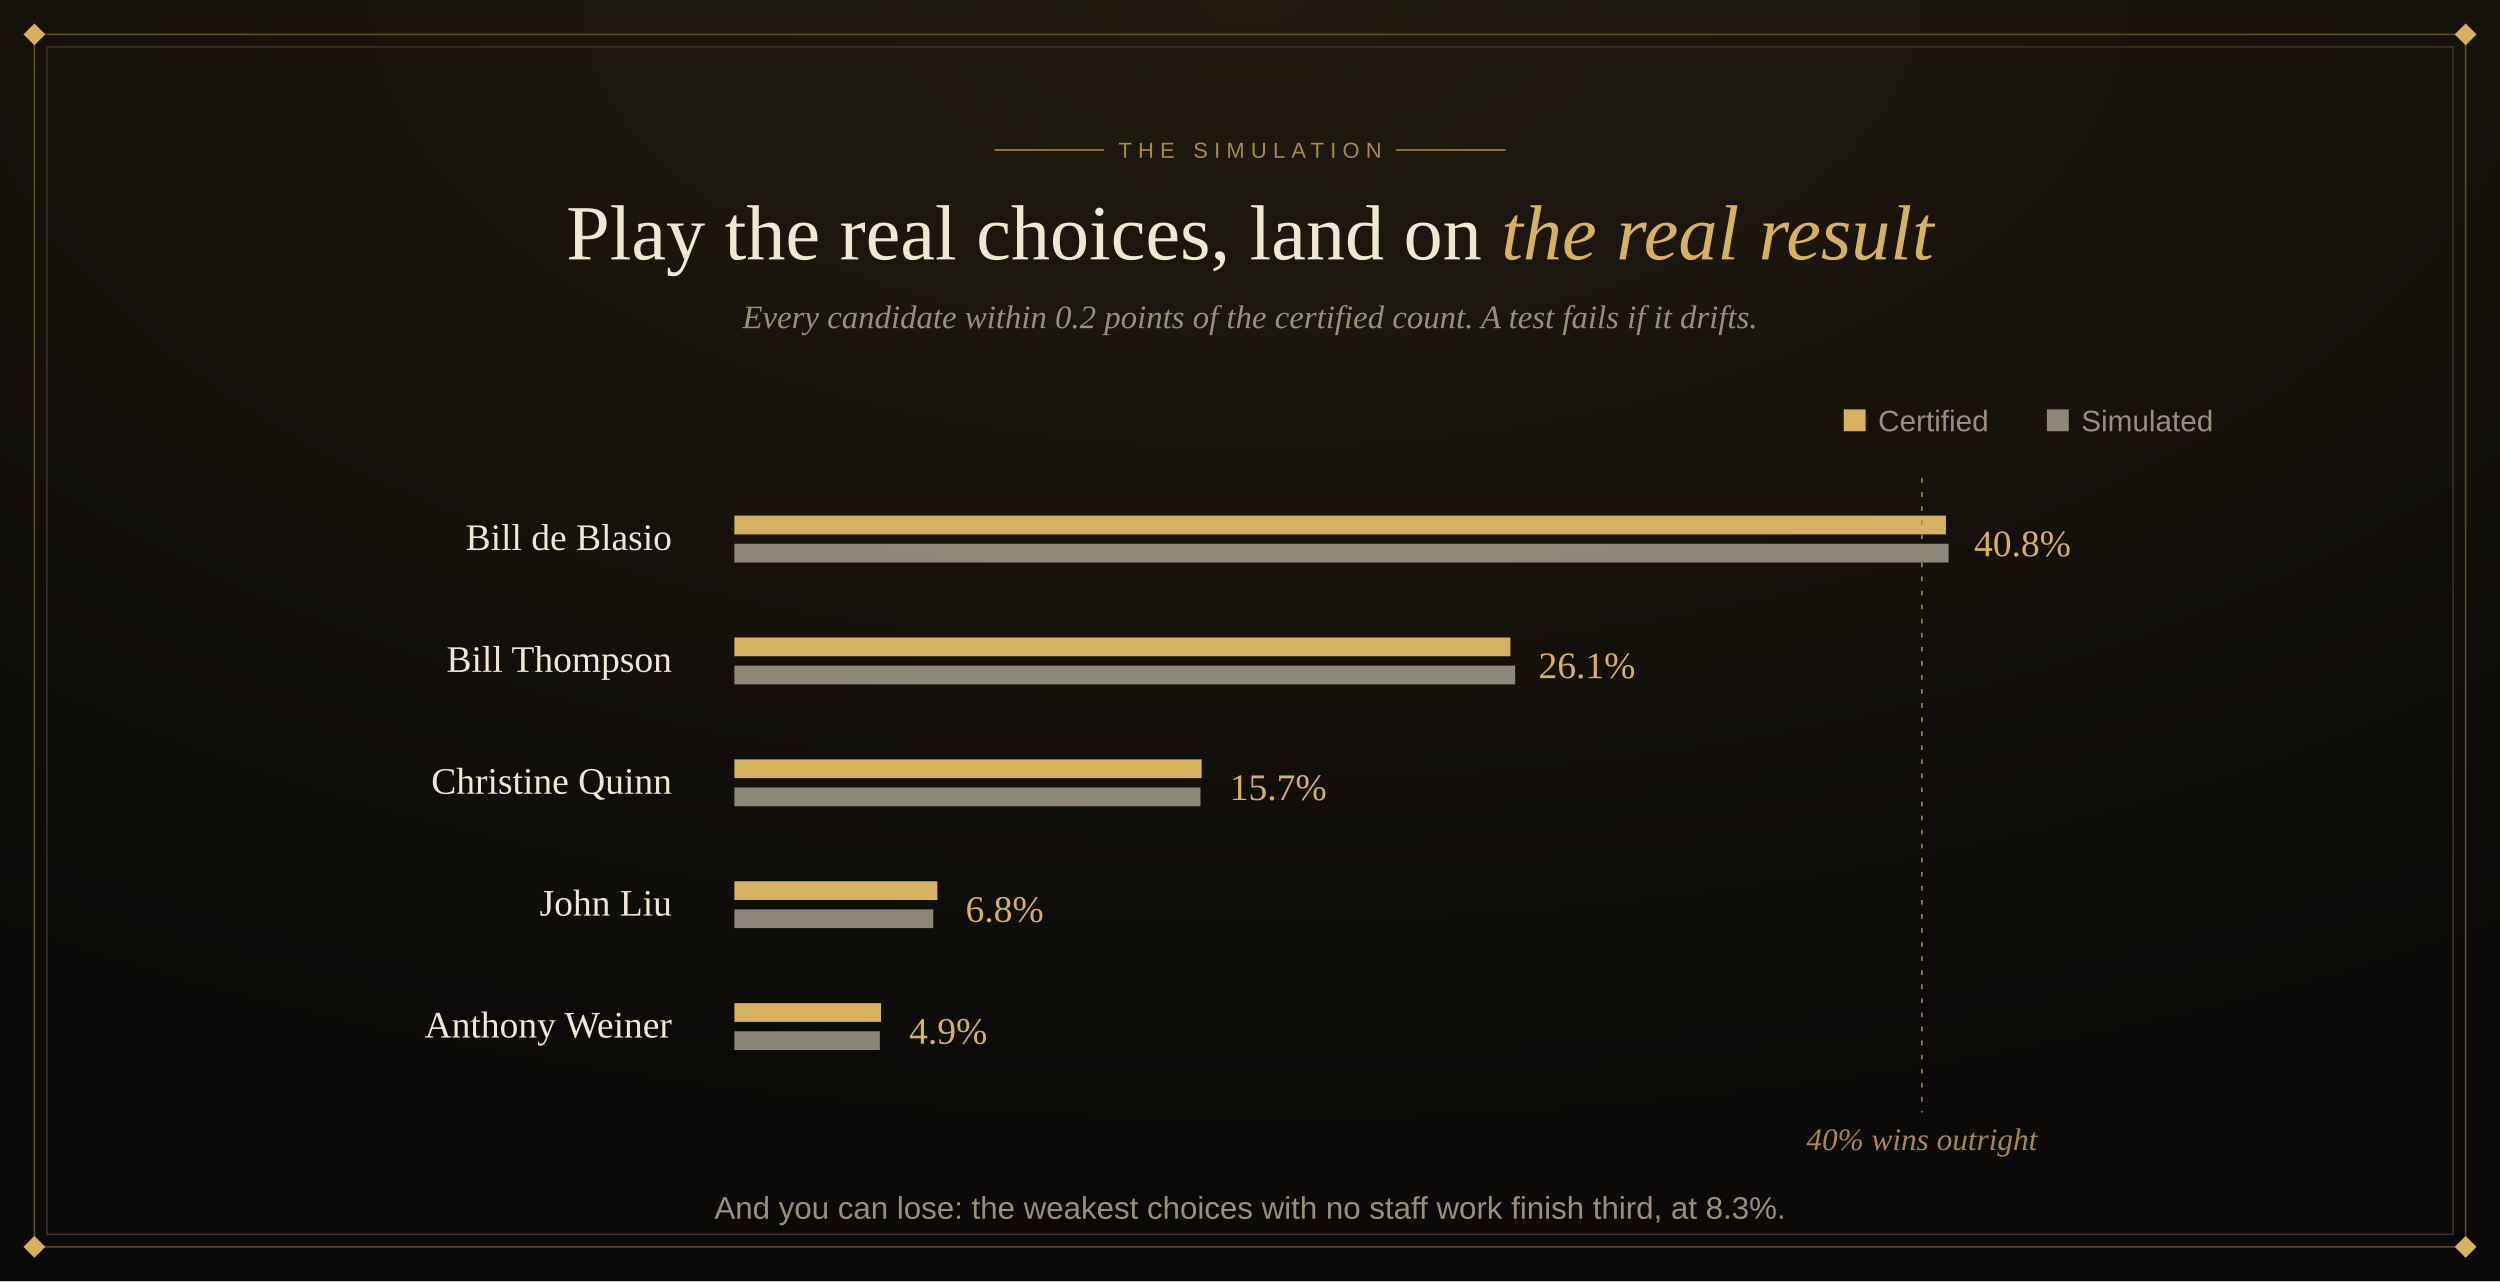
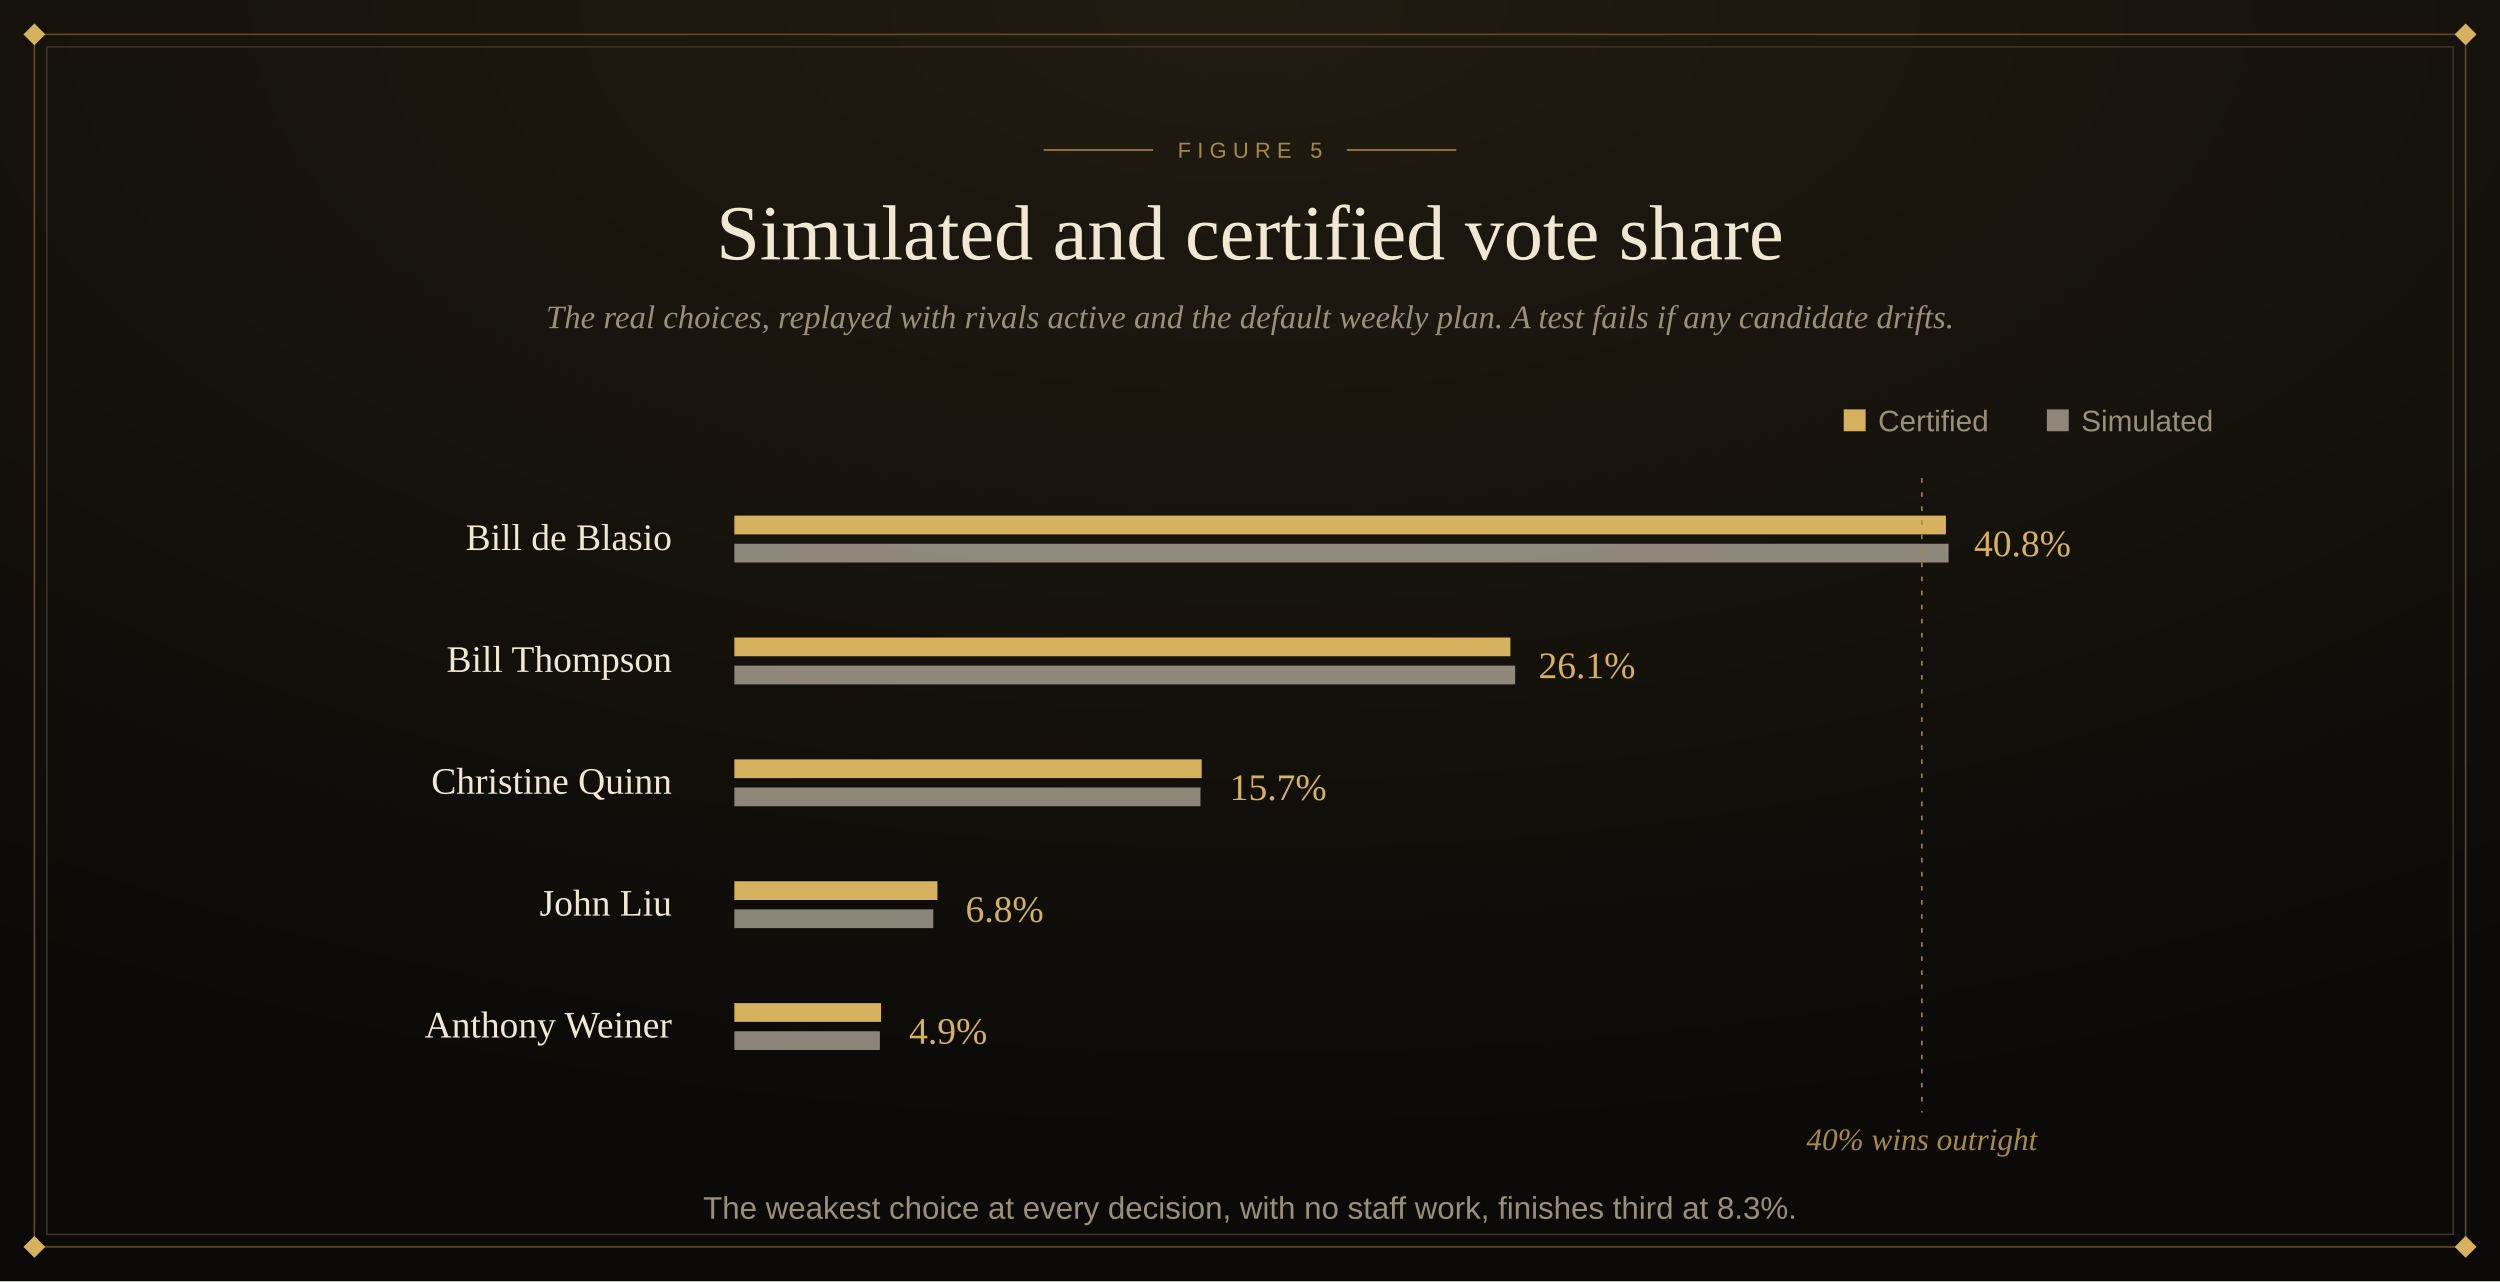
<svg xmlns="http://www.w3.org/2000/svg" viewBox="0 0 1600 820" width="1600" height="820">
  <defs>
    <radialGradient id="glow" cx="50%" cy="0%" r="90%">
      <stop offset="0" stop-color="#211b10" />
      <stop offset="1" stop-color="#0b0a08" />
    </radialGradient>
    <marker id="h" viewBox="0 0 12 12" refX="10" refY="6" markerWidth="9" markerHeight="9" orient="auto-start-reverse">
      <path d="M2,2 L10,6 L2,10" fill="none" stroke="#d6b25e" stroke-width="1.4" />
    </marker>
  </defs>
  <rect width="1600" height="820" fill="url(#glow)" />
  <rect x="22" y="22" width="1556" height="776" fill="none" stroke="#5e4d27" />
  <rect x="30" y="30" width="1540" height="760" fill="none" stroke="#3b3324" />
  <path d="M22,15 L29,22 L22,29 L15,22 z" fill="#d6b25e" />
  <path d="M1578,15 L1585,22 L1578,29 L1571,22 z" fill="#d6b25e" />
  <path d="M22,791 L29,798 L22,805 L15,798 z" fill="#d6b25e" />
  <path d="M1578,791 L1585,798 L1578,805 L1571,798 z" fill="#d6b25e" />
-   <line x1="636.5" y1="96" x2="706.5" y2="96" stroke="#a88a45" />
-   <line x1="893.5" y1="96" x2="963.5" y2="96" stroke="#a88a45" />
-   <text x="800" y="101" text-anchor="middle" font-family="'Helvetica Neue', 'Segoe UI', Arial, sans-serif" font-size="14" letter-spacing="4" fill="#a88a45">THE SIMULATION</text>
-   <text x="800" y="166" text-anchor="middle" font-family="Georgia, 'Times New Roman', serif" font-size="50" fill="#f1e8d4">Play the real choices, land on <tspan font-style="italic" fill="#d6b25e">the real result</tspan>
-   </text>
-   <text x="800" y="210" text-anchor="middle" font-family="Georgia, 'Times New Roman', serif" font-style="italic" font-size="21" fill="#9a8f7a">Every candidate within 0.2 points of the certified count. A test fails if it drifts.</text>
+   <line x1="668" y1="96" x2="738" y2="96" stroke="#a88a45" />
+   <line x1="862" y1="96" x2="932" y2="96" stroke="#a88a45" />
+   <text x="800" y="101" text-anchor="middle" font-family="'Helvetica Neue', 'Segoe UI', Arial, sans-serif" font-size="14" letter-spacing="4" fill="#a88a45">FIGURE 5</text>
+   <text x="800" y="166" text-anchor="middle" font-family="Georgia, 'Times New Roman', serif" font-size="50" fill="#f1e8d4">Simulated and certified vote share</text>
+   <text x="800" y="210" text-anchor="middle" font-family="Georgia, 'Times New Roman', serif" font-style="italic" font-size="21" fill="#9a8f7a">The real choices, replayed with rivals active and the default weekly plan. A test fails if any candidate drifts.</text>
  <rect x="1180" y="262" width="14" height="14" fill="#d6b25e" />
  <text x="1202" y="276" text-anchor="start" font-family="'Helvetica Neue', 'Segoe UI', Arial, sans-serif" font-size="19" fill="#9a8f7a">Certified</text>
  <rect x="1310" y="262" width="14" height="14" fill="#f1e8d4" fill-opacity=".55" />
  <text x="1332" y="276" text-anchor="start" font-family="'Helvetica Neue', 'Segoe UI', Arial, sans-serif" font-size="19" fill="#9a8f7a">Simulated</text>
  <text x="430" y="352" text-anchor="end" font-family="Georgia, 'Times New Roman', serif" font-size="24" fill="#f1e8d4">Bill de Blasio</text>
  <rect x="470" y="330" width="775.39" height="12" fill="#d6b25e" />
  <rect x="470" y="348" width="777.1" height="12" fill="#f1e8d4" fill-opacity=".55" />
  <text x="1263.39" y="356" text-anchor="start" font-family="Georgia, 'Times New Roman', serif" font-size="24" fill="#d6b25e">40.8%</text>
  <text x="430" y="430" text-anchor="end" font-family="Georgia, 'Times New Roman', serif" font-size="24" fill="#f1e8d4">Bill Thompson</text>
  <rect x="470" y="408" width="496.66" height="12" fill="#d6b25e" />
  <rect x="470" y="426" width="499.7" height="12" fill="#f1e8d4" fill-opacity=".55" />
  <text x="984.66" y="434" text-anchor="start" font-family="Georgia, 'Times New Roman', serif" font-size="24" fill="#d6b25e">26.1%</text>
  <text x="430" y="508" text-anchor="end" font-family="Georgia, 'Times New Roman', serif" font-size="24" fill="#f1e8d4">Christine Quinn</text>
  <rect x="470" y="486" width="299.06" height="12" fill="#d6b25e" />
  <rect x="470" y="504" width="298.3" height="12" fill="#f1e8d4" fill-opacity=".55" />
  <text x="787.06" y="512" text-anchor="start" font-family="Georgia, 'Times New Roman', serif" font-size="24" fill="#d6b25e">15.7%</text>
  <text x="430" y="586" text-anchor="end" font-family="Georgia, 'Times New Roman', serif" font-size="24" fill="#f1e8d4">John Liu</text>
  <rect x="470" y="564" width="129.96" height="12" fill="#d6b25e" />
  <rect x="470" y="582" width="127.3" height="12" fill="#f1e8d4" fill-opacity=".55" />
  <text x="617.96" y="590" text-anchor="start" font-family="Georgia, 'Times New Roman', serif" font-size="24" fill="#d6b25e">6.8%</text>
  <text x="430" y="664" text-anchor="end" font-family="Georgia, 'Times New Roman', serif" font-size="24" fill="#f1e8d4">Anthony Weiner</text>
  <rect x="470" y="642" width="93.86" height="12" fill="#d6b25e" />
  <rect x="470" y="660" width="93.1" height="12" fill="#f1e8d4" fill-opacity=".55" />
  <text x="581.86" y="668" text-anchor="start" font-family="Georgia, 'Times New Roman', serif" font-size="24" fill="#d6b25e">4.9%</text>
  <line x1="1230" y1="306" x2="1230" y2="712" stroke="#a88a45" stroke-dasharray="3 6" />
  <text x="1230" y="736" text-anchor="middle" font-family="Georgia, 'Times New Roman', serif" font-size="20" font-style="italic" fill="#a88a45">40% wins outright</text>
-   <text x="800" y="780" text-anchor="middle" font-family="'Helvetica Neue', 'Segoe UI', Arial, sans-serif" font-size="20" fill="#9a8f7a">And you can lose: the weakest choices with no staff work finish third, at 8.3%.</text>
+   <text x="800" y="780" text-anchor="middle" font-family="'Helvetica Neue', 'Segoe UI', Arial, sans-serif" font-size="20" fill="#9a8f7a">The weakest choice at every decision, with no staff work, finishes third at 8.3%.</text>
</svg>
